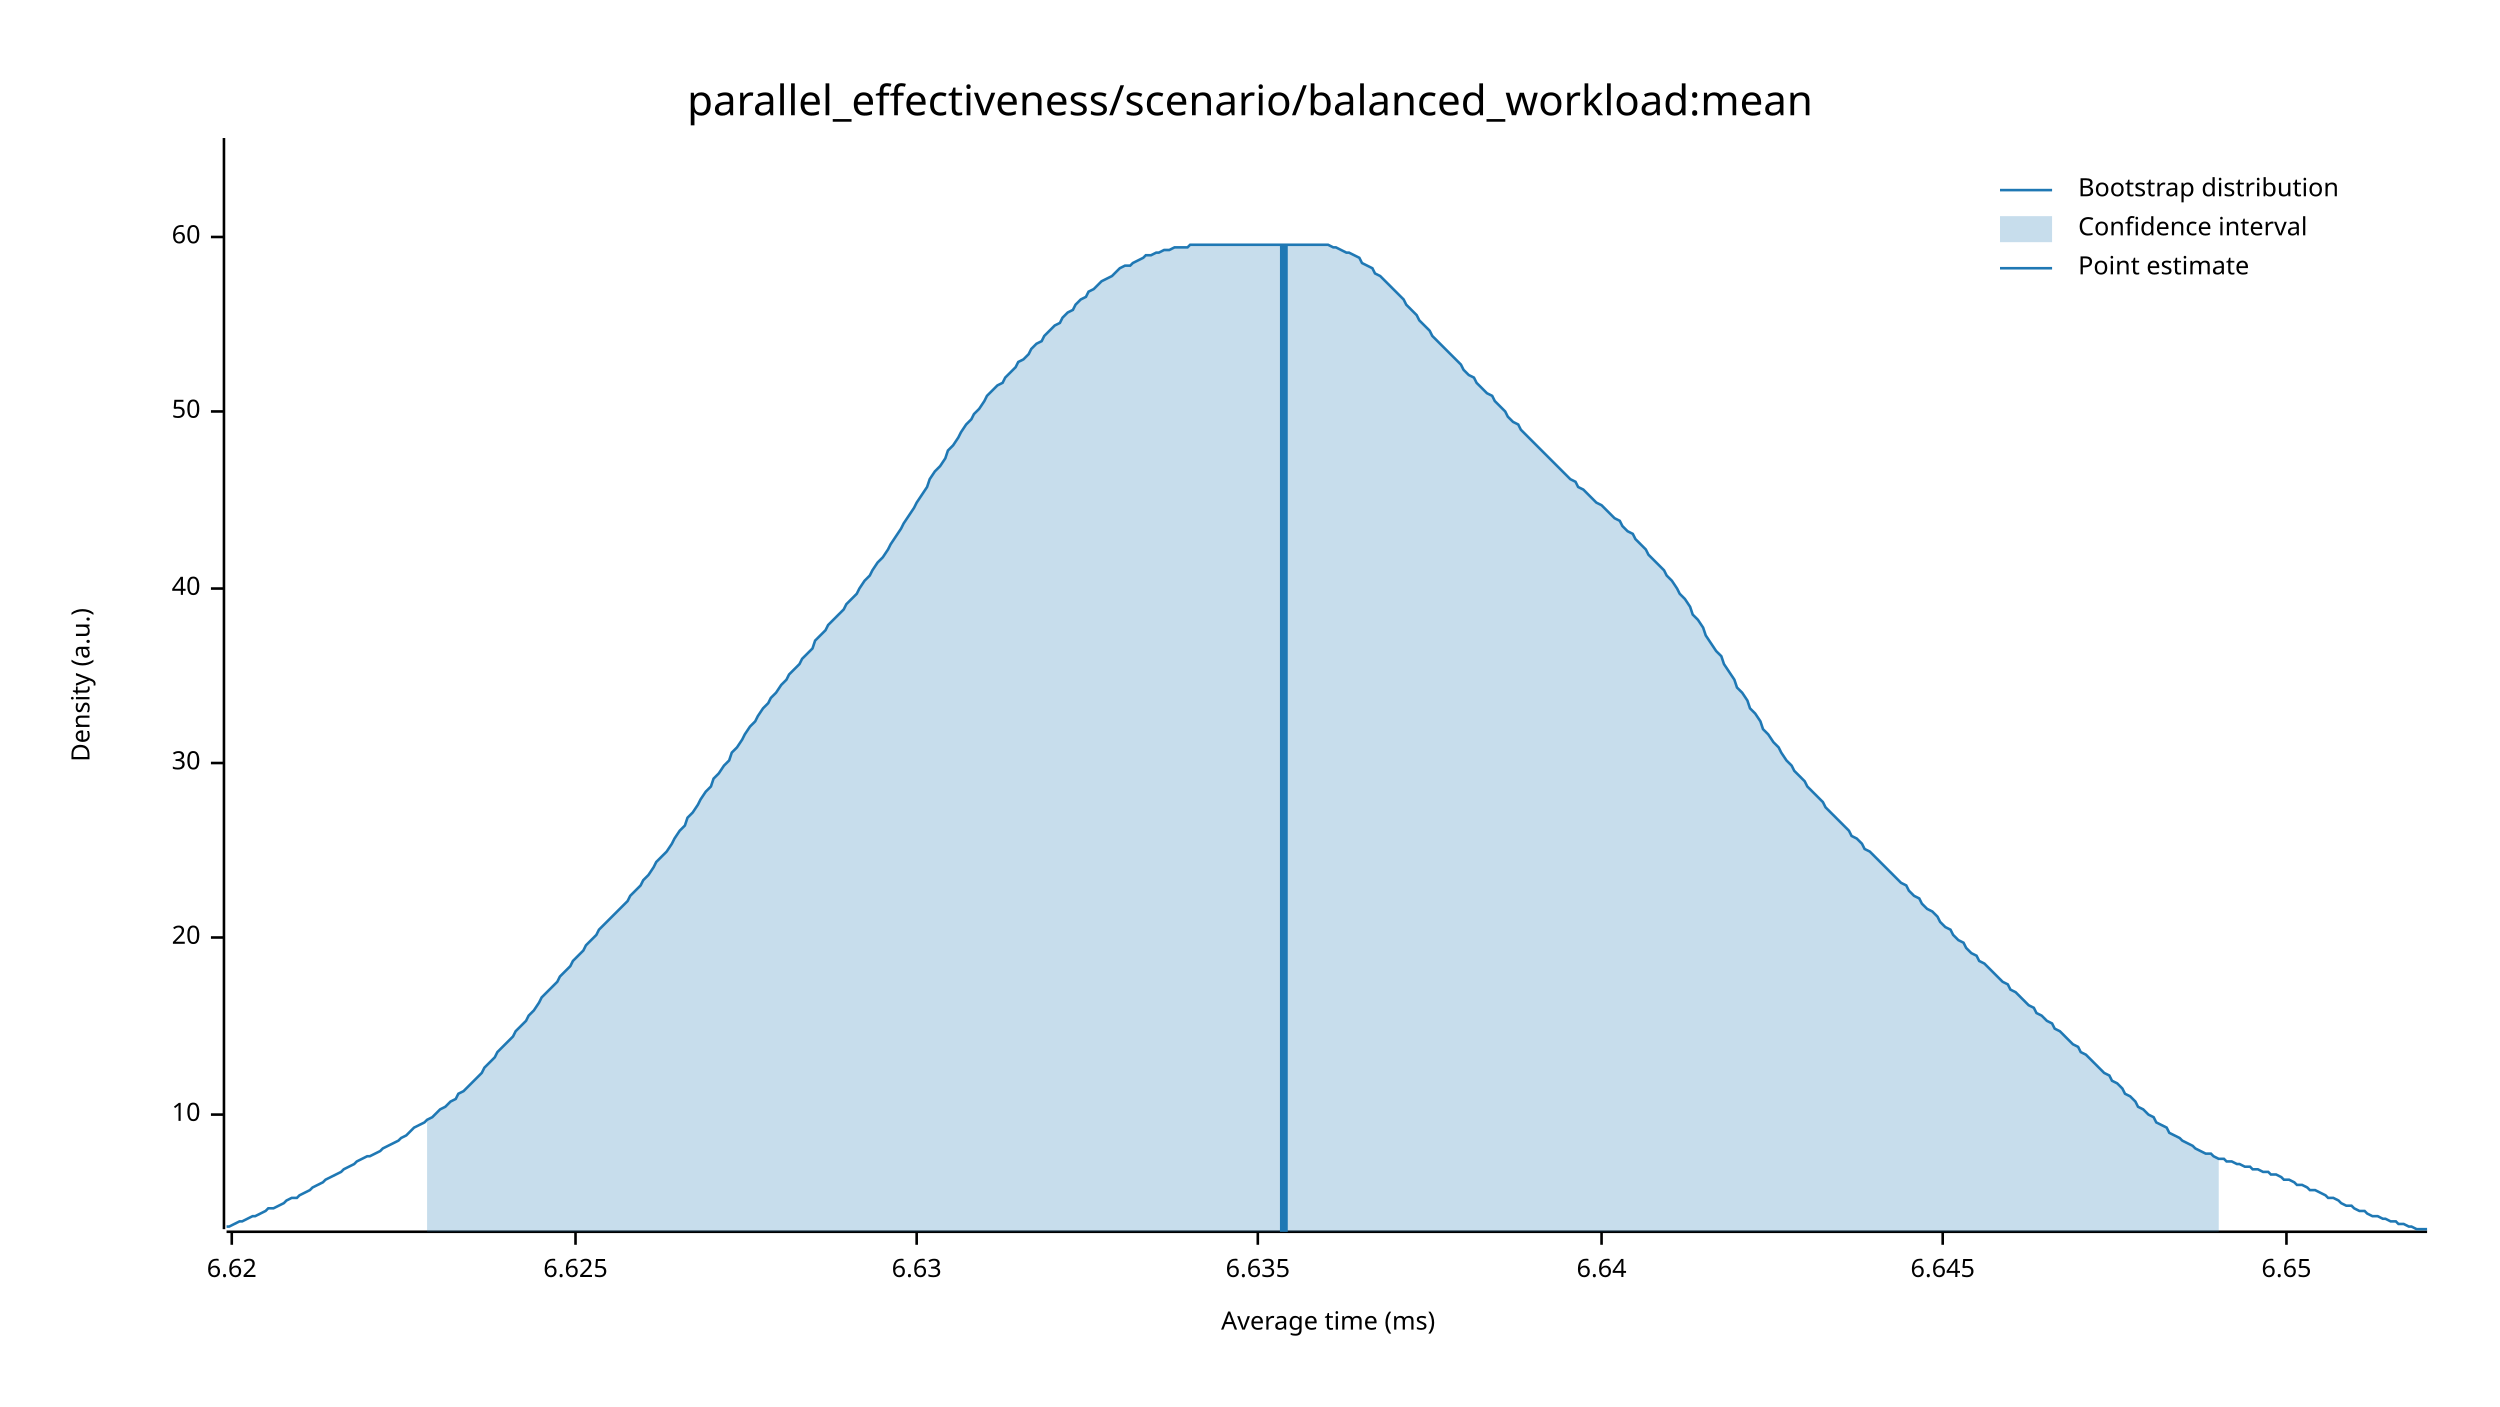
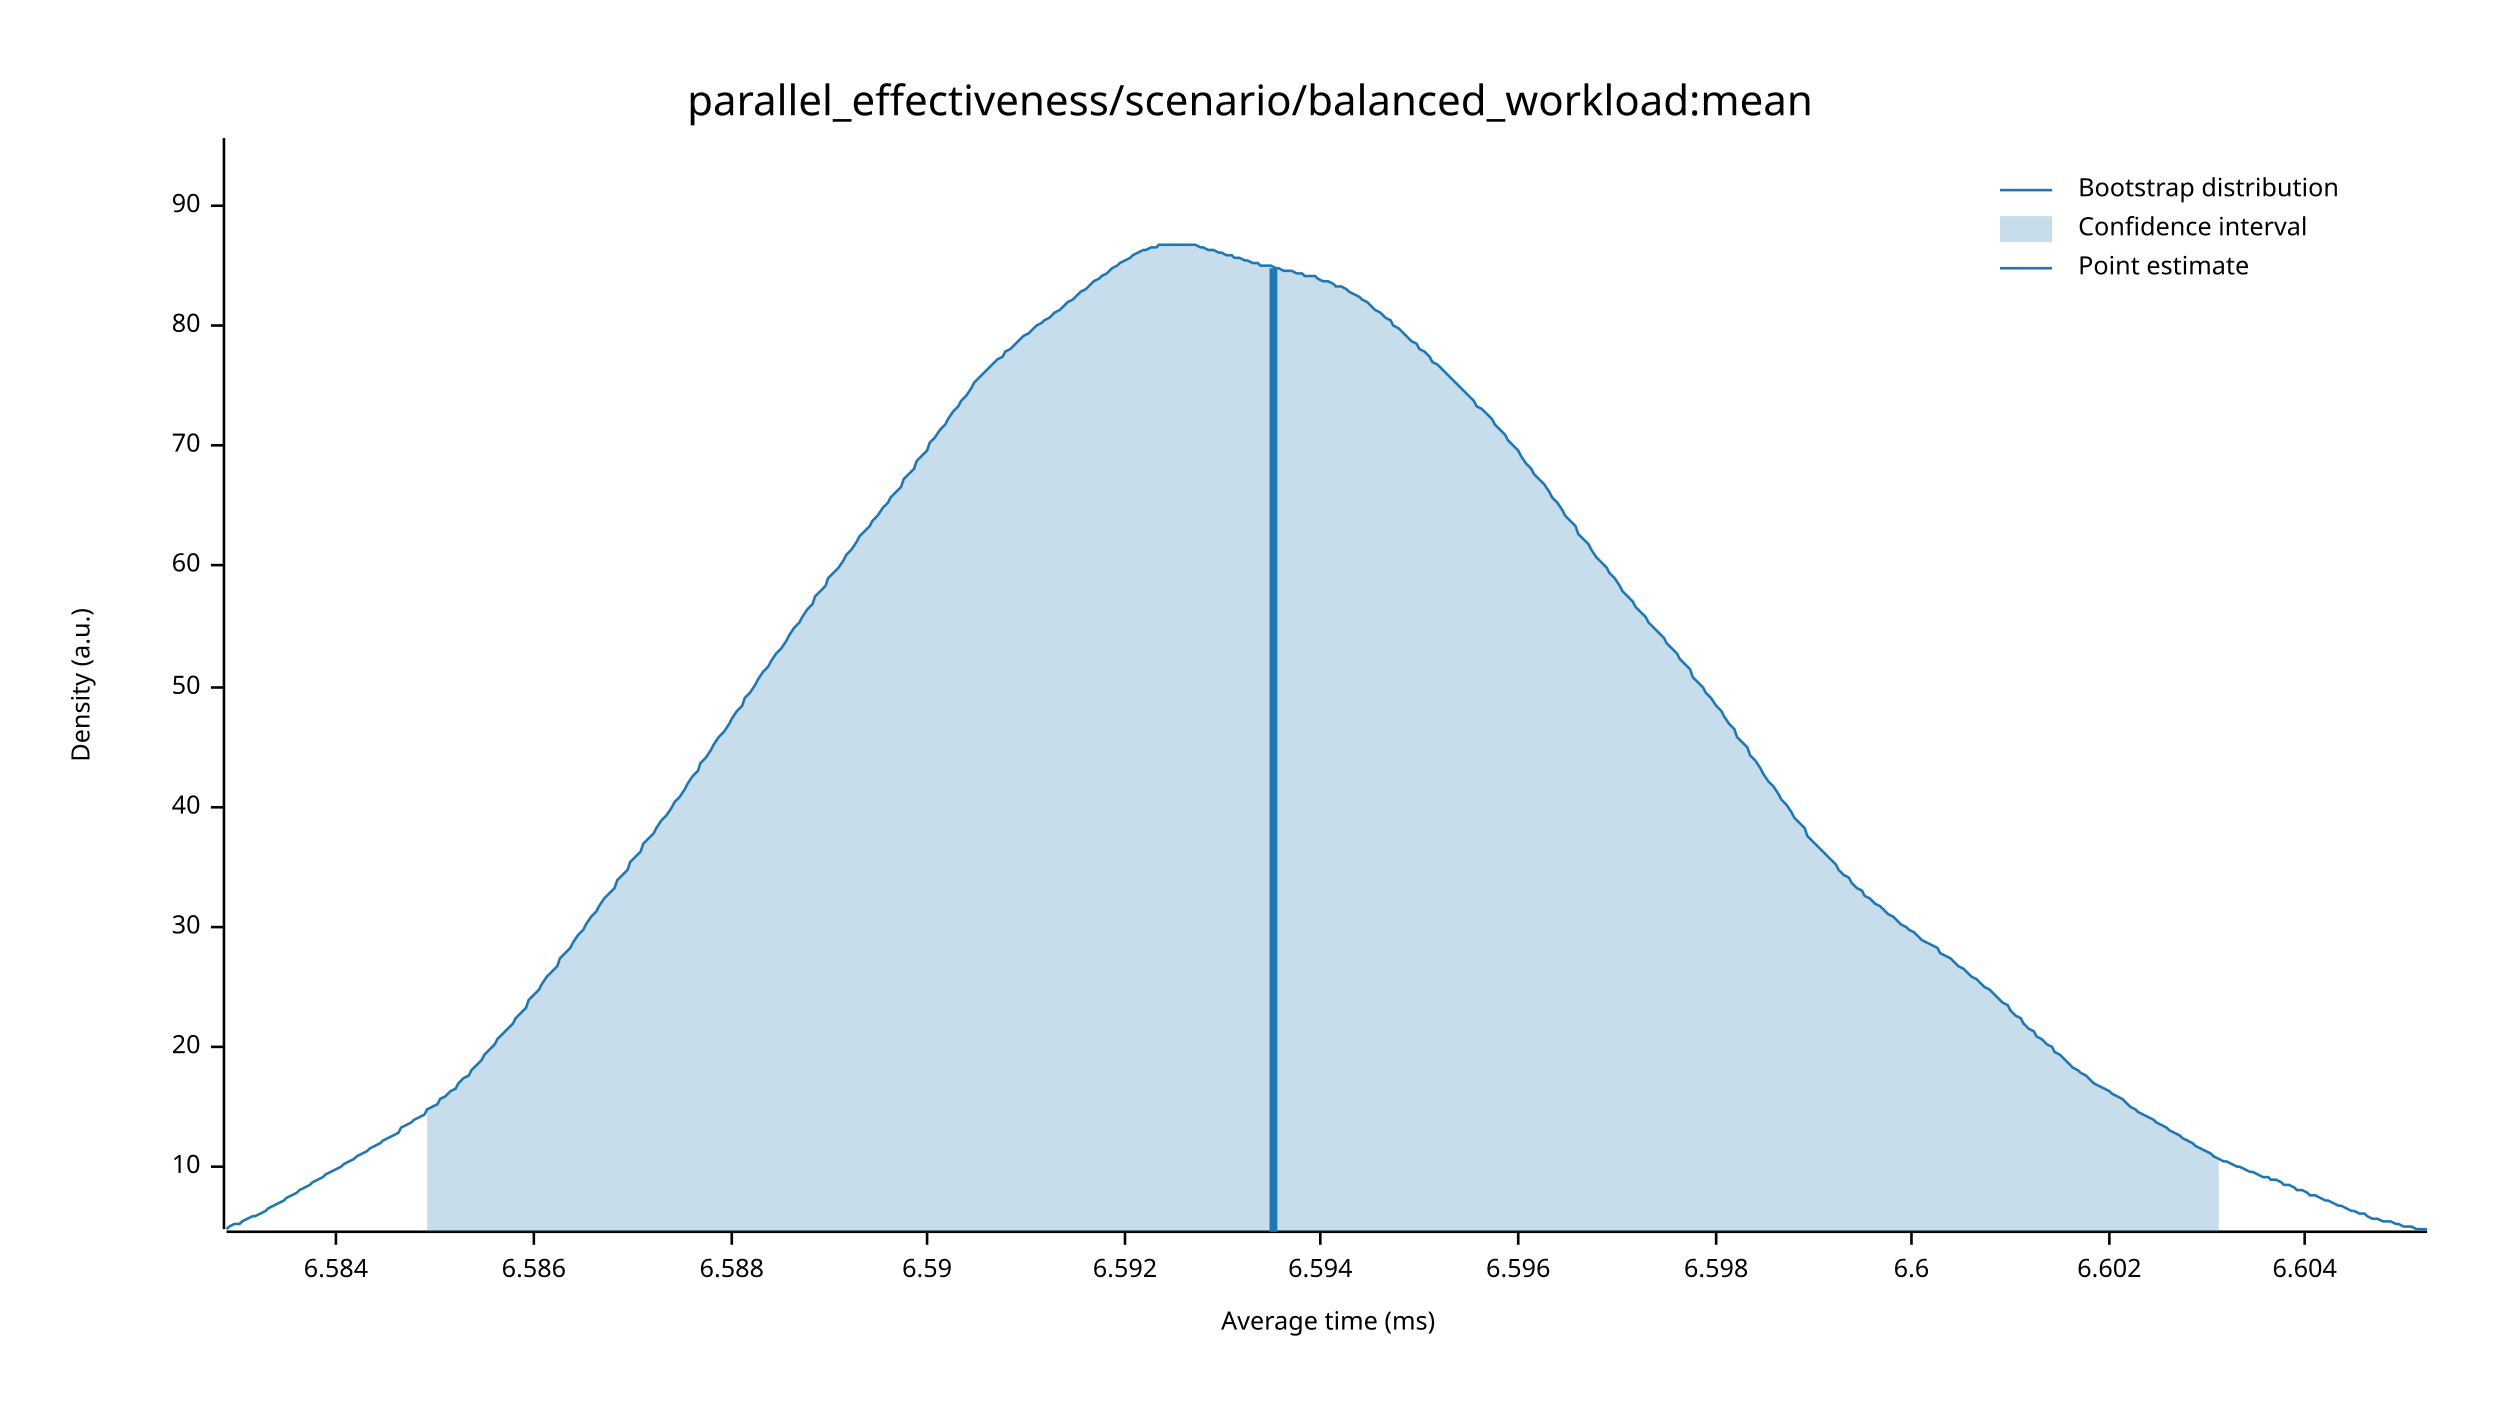
<svg xmlns="http://www.w3.org/2000/svg" width="960" height="540" viewBox="0 0 960 540">
  <text x="480" y="32" dy="0.76em" text-anchor="middle" font-family="sans-serif" font-size="16.129" opacity="1" fill="#000000">
parallel_effectiveness/scenario/balanced_workload:mean
</text>
  <text x="27" y="263" dy="0.76em" text-anchor="middle" font-family="sans-serif" font-size="9.677" opacity="1" fill="#000000" transform="rotate(270, 27, 263)">
Density (a.u.)
</text>
  <text x="510" y="513" dy="-0.5ex" text-anchor="middle" font-family="sans-serif" font-size="9.677" opacity="1" fill="#000000">
Average time (ms)
</text>
  <polyline fill="none" opacity="1" stroke="#000000" stroke-width="1" points="86,53 86,472 " />
-   <text x="77" y="428" dy="0.5ex" text-anchor="end" font-family="sans-serif" font-size="9.677" opacity="1" fill="#000000">
+   <text x="77" y="448" dy="0.5ex" text-anchor="end" font-family="sans-serif" font-size="9.677" opacity="1" fill="#000000">
10
</text>
-   <polyline fill="none" opacity="1" stroke="#000000" stroke-width="1" points="81,428 86,428 " />
-   <text x="77" y="360" dy="0.5ex" text-anchor="end" font-family="sans-serif" font-size="9.677" opacity="1" fill="#000000">
+   <polyline fill="none" opacity="1" stroke="#000000" stroke-width="1" points="81,448 86,448 " />
+   <text x="77" y="402" dy="0.5ex" text-anchor="end" font-family="sans-serif" font-size="9.677" opacity="1" fill="#000000">
20
</text>
-   <polyline fill="none" opacity="1" stroke="#000000" stroke-width="1" points="81,360 86,360 " />
-   <text x="77" y="293" dy="0.5ex" text-anchor="end" font-family="sans-serif" font-size="9.677" opacity="1" fill="#000000">
+   <polyline fill="none" opacity="1" stroke="#000000" stroke-width="1" points="81,402 86,402 " />
+   <text x="77" y="356" dy="0.5ex" text-anchor="end" font-family="sans-serif" font-size="9.677" opacity="1" fill="#000000">
30
</text>
-   <polyline fill="none" opacity="1" stroke="#000000" stroke-width="1" points="81,293 86,293 " />
-   <text x="77" y="226" dy="0.5ex" text-anchor="end" font-family="sans-serif" font-size="9.677" opacity="1" fill="#000000">
+   <polyline fill="none" opacity="1" stroke="#000000" stroke-width="1" points="81,356 86,356 " />
+   <text x="77" y="310" dy="0.5ex" text-anchor="end" font-family="sans-serif" font-size="9.677" opacity="1" fill="#000000">
40
</text>
-   <polyline fill="none" opacity="1" stroke="#000000" stroke-width="1" points="81,226 86,226 " />
-   <text x="77" y="158" dy="0.5ex" text-anchor="end" font-family="sans-serif" font-size="9.677" opacity="1" fill="#000000">
+   <polyline fill="none" opacity="1" stroke="#000000" stroke-width="1" points="81,310 86,310 " />
+   <text x="77" y="264" dy="0.5ex" text-anchor="end" font-family="sans-serif" font-size="9.677" opacity="1" fill="#000000">
50
</text>
-   <polyline fill="none" opacity="1" stroke="#000000" stroke-width="1" points="81,158 86,158 " />
-   <text x="77" y="91" dy="0.5ex" text-anchor="end" font-family="sans-serif" font-size="9.677" opacity="1" fill="#000000">
+   <polyline fill="none" opacity="1" stroke="#000000" stroke-width="1" points="81,264 86,264 " />
+   <text x="77" y="217" dy="0.5ex" text-anchor="end" font-family="sans-serif" font-size="9.677" opacity="1" fill="#000000">
60
</text>
-   <polyline fill="none" opacity="1" stroke="#000000" stroke-width="1" points="81,91 86,91 " />
+   <polyline fill="none" opacity="1" stroke="#000000" stroke-width="1" points="81,217 86,217 " />
+   <text x="77" y="171" dy="0.5ex" text-anchor="end" font-family="sans-serif" font-size="9.677" opacity="1" fill="#000000">
+ 70
+ </text>
+   <polyline fill="none" opacity="1" stroke="#000000" stroke-width="1" points="81,171 86,171 " />
+   <text x="77" y="125" dy="0.5ex" text-anchor="end" font-family="sans-serif" font-size="9.677" opacity="1" fill="#000000">
+ 80
+ </text>
+   <polyline fill="none" opacity="1" stroke="#000000" stroke-width="1" points="81,125 86,125 " />
+   <text x="77" y="79" dy="0.5ex" text-anchor="end" font-family="sans-serif" font-size="9.677" opacity="1" fill="#000000">
+ 90
+ </text>
+   <polyline fill="none" opacity="1" stroke="#000000" stroke-width="1" points="81,79 86,79 " />
  <polyline fill="none" opacity="1" stroke="#000000" stroke-width="1" points="87,473 932,473 " />
-   <text x="89" y="483" dy="0.76em" text-anchor="middle" font-family="sans-serif" font-size="9.677" opacity="1" fill="#000000">
- 6.62
+   <text x="129" y="483" dy="0.76em" text-anchor="middle" font-family="sans-serif" font-size="9.677" opacity="1" fill="#000000">
+ 6.584
</text>
-   <polyline fill="none" opacity="1" stroke="#000000" stroke-width="1" points="89,473 89,478 " />
-   <text x="221" y="483" dy="0.76em" text-anchor="middle" font-family="sans-serif" font-size="9.677" opacity="1" fill="#000000">
- 6.625
+   <polyline fill="none" opacity="1" stroke="#000000" stroke-width="1" points="129,473 129,478 " />
+   <text x="205" y="483" dy="0.76em" text-anchor="middle" font-family="sans-serif" font-size="9.677" opacity="1" fill="#000000">
+ 6.586
</text>
-   <polyline fill="none" opacity="1" stroke="#000000" stroke-width="1" points="221,473 221,478 " />
-   <text x="352" y="483" dy="0.76em" text-anchor="middle" font-family="sans-serif" font-size="9.677" opacity="1" fill="#000000">
- 6.63
+   <polyline fill="none" opacity="1" stroke="#000000" stroke-width="1" points="205,473 205,478 " />
+   <text x="281" y="483" dy="0.76em" text-anchor="middle" font-family="sans-serif" font-size="9.677" opacity="1" fill="#000000">
+ 6.588
</text>
-   <polyline fill="none" opacity="1" stroke="#000000" stroke-width="1" points="352,473 352,478 " />
-   <text x="483" y="483" dy="0.76em" text-anchor="middle" font-family="sans-serif" font-size="9.677" opacity="1" fill="#000000">
- 6.635
+   <polyline fill="none" opacity="1" stroke="#000000" stroke-width="1" points="281,473 281,478 " />
+   <text x="356" y="483" dy="0.76em" text-anchor="middle" font-family="sans-serif" font-size="9.677" opacity="1" fill="#000000">
+ 6.59
</text>
-   <polyline fill="none" opacity="1" stroke="#000000" stroke-width="1" points="483,473 483,478 " />
-   <text x="615" y="483" dy="0.76em" text-anchor="middle" font-family="sans-serif" font-size="9.677" opacity="1" fill="#000000">
- 6.64
+   <polyline fill="none" opacity="1" stroke="#000000" stroke-width="1" points="356,473 356,478 " />
+   <text x="432" y="483" dy="0.76em" text-anchor="middle" font-family="sans-serif" font-size="9.677" opacity="1" fill="#000000">
+ 6.592
</text>
-   <polyline fill="none" opacity="1" stroke="#000000" stroke-width="1" points="615,473 615,478 " />
-   <text x="746" y="483" dy="0.76em" text-anchor="middle" font-family="sans-serif" font-size="9.677" opacity="1" fill="#000000">
- 6.645
+   <polyline fill="none" opacity="1" stroke="#000000" stroke-width="1" points="432,473 432,478 " />
+   <text x="507" y="483" dy="0.76em" text-anchor="middle" font-family="sans-serif" font-size="9.677" opacity="1" fill="#000000">
+ 6.594
</text>
-   <polyline fill="none" opacity="1" stroke="#000000" stroke-width="1" points="746,473 746,478 " />
-   <text x="878" y="483" dy="0.76em" text-anchor="middle" font-family="sans-serif" font-size="9.677" opacity="1" fill="#000000">
- 6.65
+   <polyline fill="none" opacity="1" stroke="#000000" stroke-width="1" points="507,473 507,478 " />
+   <text x="583" y="483" dy="0.76em" text-anchor="middle" font-family="sans-serif" font-size="9.677" opacity="1" fill="#000000">
+ 6.596
</text>
-   <polyline fill="none" opacity="1" stroke="#000000" stroke-width="1" points="878,473 878,478 " />
-   <polyline fill="none" opacity="1" stroke="#1F78B4" stroke-width="1" points="87,471 88,471 90,470 92,469 93,469 95,468 97,467 98,467 100,466 102,465 103,464 105,464 107,463 109,462 110,461 112,460 114,460 115,459 117,458 119,457 120,456 122,455 124,454 125,453 127,452 129,451 131,450 132,449 134,448 136,447 137,446 139,445 141,444 142,444 144,443 146,442 147,441 149,440 151,439 153,438 154,437 156,436 158,434 159,433 161,432 163,431 164,430 166,429 168,427 169,426 171,425 173,423 175,422 176,420 178,419 180,417 181,416 183,414 185,412 186,410 188,408 190,406 191,404 193,402 195,400 197,398 198,396 200,394 202,392 203,390 205,388 207,385 208,383 210,381 212,379 214,377 215,375 217,373 219,371 220,369 222,367 224,365 225,363 227,361 229,359 230,357 232,355 234,353 236,351 237,350 239,348 241,346 242,344 244,342 246,340 247,338 249,336 251,333 252,331 254,329 256,327 258,324 259,322 261,319 263,317 264,314 266,312 268,309 269,307 271,304 273,302 274,299 276,297 278,294 280,292 281,289 283,287 285,284 286,282 288,279 290,277 291,275 293,272 295,270 296,268 298,266 300,263 302,261 303,259 305,257 307,255 308,253 310,251 312,249 313,246 315,244 317,242 318,240 320,238 322,236 324,234 325,232 327,230 329,228 330,226 332,223 334,221 335,219 337,216 339,214 341,211 342,209 344,206 346,203 347,201 349,198 351,195 352,193 354,190 356,187 357,184 359,181 361,179 363,176 364,173 366,171 368,168 369,166 371,163 373,161 374,159 376,157 378,154 379,152 381,150 383,148 385,147 386,145 388,143 390,141 391,139 393,138 395,136 396,134 398,132 400,131 401,129 403,127 405,125 407,124 408,122 410,120 412,119 413,117 415,115 417,114 418,112 420,111 422,109 423,108 425,107 427,106 429,104 430,103 432,102 434,102 435,101 437,100 439,99 440,98 442,98 444,97 445,97 447,96 449,96 451,95 452,95 454,95 456,95 457,94 459,94 461,94 462,94 464,94 466,94 468,94 469,94 471,94 473,94 474,94 476,94 478,94 479,94 481,94 483,94 484,94 486,94 488,94 490,94 491,94 493,94 495,94 496,94 498,94 500,94 501,94 503,94 505,94 506,94 508,94 510,94 512,95 513,95 515,96 517,97 518,97 520,98 522,99 523,101 525,102 527,103 528,105 530,106 532,108 534,110 535,111 537,113 539,115 540,117 542,119 544,121 545,123 547,125 549,127 550,129 552,131 554,133 556,135 557,136 559,138 561,140 562,142 564,144 566,145 567,147 569,149 571,151 573,152 574,154 576,156 578,158 579,160 581,162 583,163 584,165 586,167 588,169 589,170 591,172 593,174 595,176 596,177 598,179 600,181 601,182 603,184 605,185 606,187 608,188 610,190 611,191 613,193 615,194 617,196 618,197 620,199 622,200 623,202 625,204 627,205 628,207 630,209 632,211 633,213 635,215 637,217 639,219 640,221 642,223 644,226 645,228 647,230 649,233 650,236 652,238 654,241 655,244 657,247 659,250 661,252 662,255 664,258 666,261 667,264 669,266 671,269 672,272 674,274 676,277 677,280 679,282 681,285 683,287 684,289 686,292 688,294 689,296 691,298 693,300 694,302 696,304 698,306 700,308 701,310 703,312 705,314 706,315 708,317 710,319 711,321 713,322 715,324 716,326 718,327 720,329 722,331 723,332 725,334 727,336 728,337 730,339 732,340 733,342 735,344 737,345 738,347 740,349 742,350 744,352 745,354 747,356 749,357 750,359 752,361 754,362 755,364 757,366 759,367 760,369 762,370 764,372 766,374 767,375 769,377 771,378 772,380 774,381 776,383 777,384 779,386 781,387 782,389 784,390 786,392 788,393 789,395 791,396 793,398 794,399 796,401 798,402 799,404 801,405 803,407 804,408 806,410 808,412 810,413 811,415 813,416 815,418 816,420 818,421 820,423 821,425 823,426 825,428 827,429 828,431 830,432 832,433 833,435 835,436 837,437 838,438 840,439 842,440 843,441 845,442 847,443 849,443 850,444 852,445 854,445 855,446 857,446 859,447 860,447 862,448 864,448 865,449 867,449 869,450 871,450 872,451 874,451 876,452 877,453 879,453 881,454 882,455 884,455 886,456 887,457 889,457 891,458 893,459 894,460 896,460 898,461 899,462 901,463 903,463 904,464 906,465 908,465 909,466 911,467 913,467 915,468 916,468 918,469 920,469 921,470 923,470 925,471 926,471 928,472 930,472 932,472 " />
-   <polygon opacity="0.25" fill="#1F78B4" points="164,430 166,429 168,427 169,426 171,425 173,423 175,422 176,420 178,419 180,417 181,416 183,414 185,412 186,410 188,408 190,406 191,404 193,402 195,400 197,398 198,396 200,394 202,392 203,390 205,388 207,385 208,383 210,381 212,379 214,377 215,375 217,373 219,371 220,369 222,367 224,365 225,363 227,361 229,359 230,357 232,355 234,353 236,351 237,350 239,348 241,346 242,344 244,342 246,340 247,338 249,336 251,333 252,331 254,329 256,327 258,324 259,322 261,319 263,317 264,314 266,312 268,309 269,307 271,304 273,302 274,299 276,297 278,294 280,292 281,289 283,287 285,284 286,282 288,279 290,277 291,275 293,272 295,270 296,268 298,266 300,263 302,261 303,259 305,257 307,255 308,253 310,251 312,249 313,246 315,244 317,242 318,240 320,238 322,236 324,234 325,232 327,230 329,228 330,226 332,223 334,221 335,219 337,216 339,214 341,211 342,209 344,206 346,203 347,201 349,198 351,195 352,193 354,190 356,187 357,184 359,181 361,179 363,176 364,173 366,171 368,168 369,166 371,163 373,161 374,159 376,157 378,154 379,152 381,150 383,148 385,147 386,145 388,143 390,141 391,139 393,138 395,136 396,134 398,132 400,131 401,129 403,127 405,125 407,124 408,122 410,120 412,119 413,117 415,115 417,114 418,112 420,111 422,109 423,108 425,107 427,106 429,104 430,103 432,102 434,102 435,101 437,100 439,99 440,98 442,98 444,97 445,97 447,96 449,96 451,95 452,95 454,95 456,95 457,94 459,94 461,94 462,94 464,94 466,94 468,94 469,94 471,94 473,94 474,94 476,94 478,94 479,94 481,94 483,94 484,94 486,94 488,94 490,94 491,94 493,94 495,94 496,94 498,94 500,94 501,94 503,94 505,94 506,94 508,94 510,94 512,95 513,95 515,96 517,97 518,97 520,98 522,99 523,101 525,102 527,103 528,105 530,106 532,108 534,110 535,111 537,113 539,115 540,117 542,119 544,121 545,123 547,125 549,127 550,129 552,131 554,133 556,135 557,136 559,138 561,140 562,142 564,144 566,145 567,147 569,149 571,151 573,152 574,154 576,156 578,158 579,160 581,162 583,163 584,165 586,167 588,169 589,170 591,172 593,174 595,176 596,177 598,179 600,181 601,182 603,184 605,185 606,187 608,188 610,190 611,191 613,193 615,194 617,196 618,197 620,199 622,200 623,202 625,204 627,205 628,207 630,209 632,211 633,213 635,215 637,217 639,219 640,221 642,223 644,226 645,228 647,230 649,233 650,236 652,238 654,241 655,244 657,247 659,250 661,252 662,255 664,258 666,261 667,264 669,266 671,269 672,272 674,274 676,277 677,280 679,282 681,285 683,287 684,289 686,292 688,294 689,296 691,298 693,300 694,302 696,304 698,306 700,308 701,310 703,312 705,314 706,315 708,317 710,319 711,321 713,322 715,324 716,326 718,327 720,329 722,331 723,332 725,334 727,336 728,337 730,339 732,340 733,342 735,344 737,345 738,347 740,349 742,350 744,352 745,354 747,356 749,357 750,359 752,361 754,362 755,364 757,366 759,367 760,369 762,370 764,372 766,374 767,375 769,377 771,378 772,380 774,381 776,383 777,384 779,386 781,387 782,389 784,390 786,392 788,393 789,395 791,396 793,398 794,399 796,401 798,402 799,404 801,405 803,407 804,408 806,410 808,412 810,413 811,415 813,416 815,418 816,420 818,421 820,423 821,425 823,426 825,428 827,429 828,431 830,432 832,433 833,435 835,436 837,437 838,438 840,439 842,440 843,441 845,442 847,443 849,443 850,444 852,445 852,473 164,473 " />
-   <polyline fill="none" opacity="1" stroke="#1F78B4" stroke-width="3" points="493,473 493,94 " />
+   <polyline fill="none" opacity="1" stroke="#000000" stroke-width="1" points="583,473 583,478 " />
+   <text x="659" y="483" dy="0.76em" text-anchor="middle" font-family="sans-serif" font-size="9.677" opacity="1" fill="#000000">
+ 6.598
+ </text>
+   <polyline fill="none" opacity="1" stroke="#000000" stroke-width="1" points="659,473 659,478 " />
+   <text x="734" y="483" dy="0.76em" text-anchor="middle" font-family="sans-serif" font-size="9.677" opacity="1" fill="#000000">
+ 6.6
+ </text>
+   <polyline fill="none" opacity="1" stroke="#000000" stroke-width="1" points="734,473 734,478 " />
+   <text x="810" y="483" dy="0.76em" text-anchor="middle" font-family="sans-serif" font-size="9.677" opacity="1" fill="#000000">
+ 6.602
+ </text>
+   <polyline fill="none" opacity="1" stroke="#000000" stroke-width="1" points="810,473 810,478 " />
+   <text x="885" y="483" dy="0.76em" text-anchor="middle" font-family="sans-serif" font-size="9.677" opacity="1" fill="#000000">
+ 6.604
+ </text>
+   <polyline fill="none" opacity="1" stroke="#000000" stroke-width="1" points="885,473 885,478 " />
+   <polyline fill="none" opacity="1" stroke="#1F78B4" stroke-width="1" points="87,472 88,471 90,470 92,470 93,469 95,468 97,467 98,467 100,466 102,465 103,464 105,463 107,462 109,461 110,460 112,459 114,458 115,457 117,456 119,455 120,454 122,453 124,452 125,451 127,450 129,449 131,448 132,447 134,446 136,445 137,444 139,443 141,442 142,441 144,440 146,439 147,438 149,437 151,436 153,435 154,433 156,432 158,431 159,430 161,429 163,428 164,426 166,425 168,424 169,422 171,421 173,419 175,418 176,416 178,414 180,413 181,411 183,409 185,407 186,405 188,403 190,401 191,399 193,397 195,395 197,393 198,391 200,389 202,387 203,384 205,382 207,380 208,378 210,375 212,373 214,371 215,368 217,366 219,364 220,362 222,359 224,357 225,355 227,352 229,350 230,348 232,345 234,343 236,341 237,338 239,336 241,334 242,331 244,329 246,327 247,324 249,322 251,320 252,318 254,315 256,313 258,310 259,308 261,306 263,303 264,301 266,298 268,296 269,293 271,291 273,288 274,286 276,283 278,281 280,278 281,276 283,273 285,271 286,268 288,266 290,263 291,261 293,258 295,256 296,254 298,251 300,249 302,246 303,244 305,241 307,239 308,237 310,234 312,232 313,229 315,227 317,225 318,222 320,220 322,218 324,215 325,213 327,211 329,208 330,206 332,204 334,202 335,200 337,198 339,195 341,193 342,191 344,189 346,187 347,184 349,182 351,180 352,177 354,175 356,173 357,170 359,168 361,165 363,163 364,161 366,158 368,156 369,154 371,152 373,149 374,147 376,145 378,143 379,142 381,140 383,138 385,137 386,135 388,134 390,132 391,131 393,129 395,128 396,127 398,125 400,124 401,123 403,122 405,120 407,119 408,118 410,116 412,115 413,114 415,112 417,111 418,110 420,108 422,107 423,106 425,105 427,103 429,102 430,101 432,100 434,99 435,98 437,97 439,96 440,96 442,95 444,95 445,94 447,94 449,94 451,94 452,94 454,94 456,94 457,94 459,94 461,95 462,95 464,96 466,96 468,97 469,97 471,98 473,98 474,99 476,99 478,100 479,100 481,101 483,101 484,102 486,102 488,102 490,103 491,103 493,104 495,104 496,104 498,105 500,105 501,106 503,106 505,106 506,107 508,108 510,108 512,109 513,110 515,110 517,111 518,112 520,113 522,114 523,115 525,116 527,118 528,119 530,120 532,122 534,123 535,125 537,126 539,128 540,129 542,131 544,132 545,134 547,135 549,137 550,139 552,140 554,142 556,144 557,145 559,147 561,149 562,150 564,152 566,154 567,156 569,157 571,159 573,161 574,163 576,165 578,167 579,169 581,171 583,173 584,175 586,178 588,180 589,182 591,184 593,186 595,189 596,191 598,193 600,196 601,198 603,200 605,202 606,205 608,207 610,209 611,211 613,214 615,216 617,218 618,220 620,222 622,225 623,227 625,229 627,231 628,233 630,235 632,237 633,239 635,241 637,243 639,245 640,247 642,249 644,251 645,253 647,255 649,257 650,260 652,262 654,264 655,266 657,268 659,271 661,273 662,275 664,278 666,280 667,283 669,285 671,287 672,290 674,292 676,295 677,297 679,300 681,302 683,305 684,307 686,309 688,312 689,314 691,316 693,318 694,321 696,323 698,325 700,327 701,328 703,330 705,332 706,334 708,336 710,337 711,339 713,341 715,342 716,344 718,345 720,347 722,348 723,349 725,351 727,352 728,353 730,355 732,356 733,357 735,358 737,360 738,361 740,362 742,363 744,364 745,366 747,367 749,368 750,369 752,371 754,372 755,373 757,375 759,376 760,377 762,379 764,380 766,382 767,383 769,385 771,386 772,388 774,390 776,391 777,393 779,395 781,396 782,398 784,399 786,401 788,402 789,404 791,405 793,407 794,408 796,410 798,411 799,412 801,413 803,415 804,416 806,417 808,418 810,419 811,420 813,421 815,422 816,423 818,425 820,426 821,427 823,428 825,429 827,430 828,431 830,432 832,433 833,434 835,435 837,436 838,437 840,438 842,439 843,440 845,441 847,442 849,443 850,444 852,445 854,446 855,446 857,447 859,448 860,448 862,449 864,450 865,450 867,451 869,452 871,452 872,453 874,453 876,454 877,455 879,455 881,456 882,457 884,457 886,458 887,459 889,459 891,460 893,461 894,461 896,462 898,463 899,463 901,464 903,465 904,465 906,466 908,466 909,467 911,468 913,468 915,469 916,469 918,469 920,470 921,470 923,471 925,471 926,471 928,472 930,472 932,472 " />
+   <polygon opacity="0.25" fill="#1F78B4" points="164,426 166,425 168,424 169,422 171,421 173,419 175,418 176,416 178,414 180,413 181,411 183,409 185,407 186,405 188,403 190,401 191,399 193,397 195,395 197,393 198,391 200,389 202,387 203,384 205,382 207,380 208,378 210,375 212,373 214,371 215,368 217,366 219,364 220,362 222,359 224,357 225,355 227,352 229,350 230,348 232,345 234,343 236,341 237,338 239,336 241,334 242,331 244,329 246,327 247,324 249,322 251,320 252,318 254,315 256,313 258,310 259,308 261,306 263,303 264,301 266,298 268,296 269,293 271,291 273,288 274,286 276,283 278,281 280,278 281,276 283,273 285,271 286,268 288,266 290,263 291,261 293,258 295,256 296,254 298,251 300,249 302,246 303,244 305,241 307,239 308,237 310,234 312,232 313,229 315,227 317,225 318,222 320,220 322,218 324,215 325,213 327,211 329,208 330,206 332,204 334,202 335,200 337,198 339,195 341,193 342,191 344,189 346,187 347,184 349,182 351,180 352,177 354,175 356,173 357,170 359,168 361,165 363,163 364,161 366,158 368,156 369,154 371,152 373,149 374,147 376,145 378,143 379,142 381,140 383,138 385,137 386,135 388,134 390,132 391,131 393,129 395,128 396,127 398,125 400,124 401,123 403,122 405,120 407,119 408,118 410,116 412,115 413,114 415,112 417,111 418,110 420,108 422,107 423,106 425,105 427,103 429,102 430,101 432,100 434,99 435,98 437,97 439,96 440,96 442,95 444,95 445,94 447,94 449,94 451,94 452,94 454,94 456,94 457,94 459,94 461,95 462,95 464,96 466,96 468,97 469,97 471,98 473,98 474,99 476,99 478,100 479,100 481,101 483,101 484,102 486,102 488,102 490,103 491,103 493,104 495,104 496,104 498,105 500,105 501,106 503,106 505,106 506,107 508,108 510,108 512,109 513,110 515,110 517,111 518,112 520,113 522,114 523,115 525,116 527,118 528,119 530,120 532,122 534,123 535,125 537,126 539,128 540,129 542,131 544,132 545,134 547,135 549,137 550,139 552,140 554,142 556,144 557,145 559,147 561,149 562,150 564,152 566,154 567,156 569,157 571,159 573,161 574,163 576,165 578,167 579,169 581,171 583,173 584,175 586,178 588,180 589,182 591,184 593,186 595,189 596,191 598,193 600,196 601,198 603,200 605,202 606,205 608,207 610,209 611,211 613,214 615,216 617,218 618,220 620,222 622,225 623,227 625,229 627,231 628,233 630,235 632,237 633,239 635,241 637,243 639,245 640,247 642,249 644,251 645,253 647,255 649,257 650,260 652,262 654,264 655,266 657,268 659,271 661,273 662,275 664,278 666,280 667,283 669,285 671,287 672,290 674,292 676,295 677,297 679,300 681,302 683,305 684,307 686,309 688,312 689,314 691,316 693,318 694,321 696,323 698,325 700,327 701,328 703,330 705,332 706,334 708,336 710,337 711,339 713,341 715,342 716,344 718,345 720,347 722,348 723,349 725,351 727,352 728,353 730,355 732,356 733,357 735,358 737,360 738,361 740,362 742,363 744,364 745,366 747,367 749,368 750,369 752,371 754,372 755,373 757,375 759,376 760,377 762,379 764,380 766,382 767,383 769,385 771,386 772,388 774,390 776,391 777,393 779,395 781,396 782,398 784,399 786,401 788,402 789,404 791,405 793,407 794,408 796,410 798,411 799,412 801,413 803,415 804,416 806,417 808,418 810,419 811,420 813,421 815,422 816,423 818,425 820,426 821,427 823,428 825,429 827,430 828,431 830,432 832,433 833,434 835,435 837,436 838,437 840,438 842,439 843,440 845,441 847,442 849,443 850,444 852,445 852,473 164,473 " />
+   <polyline fill="none" opacity="1" stroke="#1F78B4" stroke-width="3" points="489,473 489,103 " />
  <text x="798" y="68" dy="0.76em" text-anchor="start" font-family="sans-serif" font-size="9.677" opacity="1" fill="#000000">
Bootstrap distribution
</text>
  <text x="798" y="83" dy="0.76em" text-anchor="start" font-family="sans-serif" font-size="9.677" opacity="1" fill="#000000">
Confidence interval
</text>
  <text x="798" y="98" dy="0.76em" text-anchor="start" font-family="sans-serif" font-size="9.677" opacity="1" fill="#000000">
Point estimate
</text>
  <polyline fill="none" opacity="1" stroke="#1F78B4" stroke-width="1" points="768,73 788,73 " />
  <rect x="768" y="83" width="20" height="10" opacity="0.25" fill="#1F78B4" stroke="none" />
  <polyline fill="none" opacity="1" stroke="#1F78B4" stroke-width="1" points="768,103 788,103 " />
</svg>
